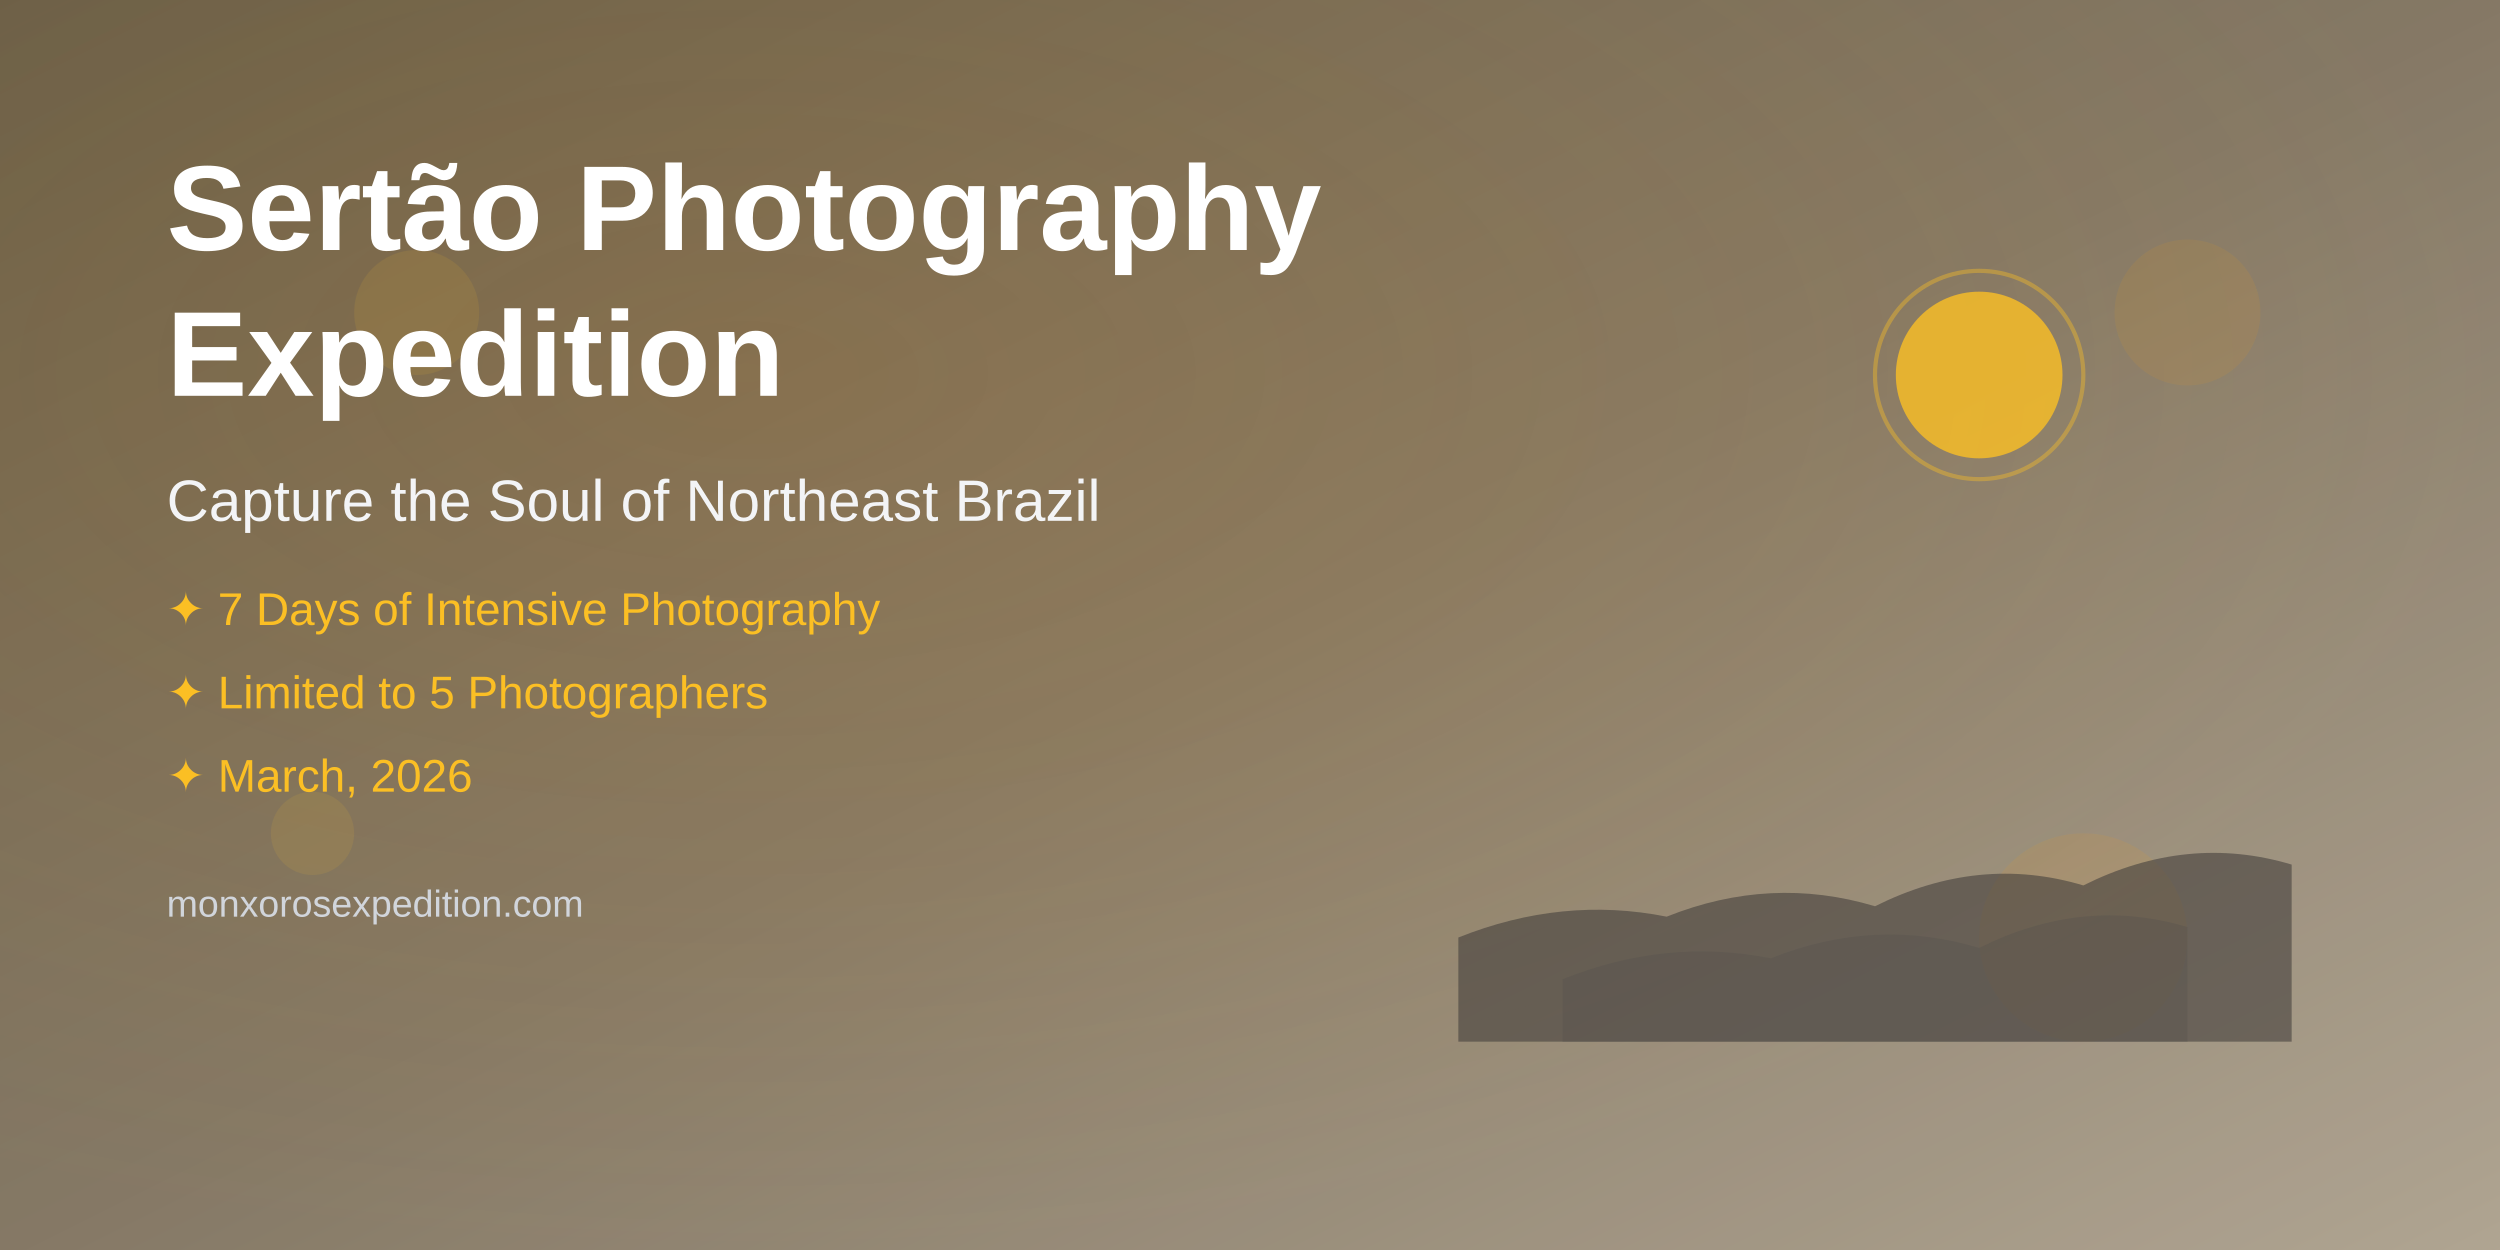
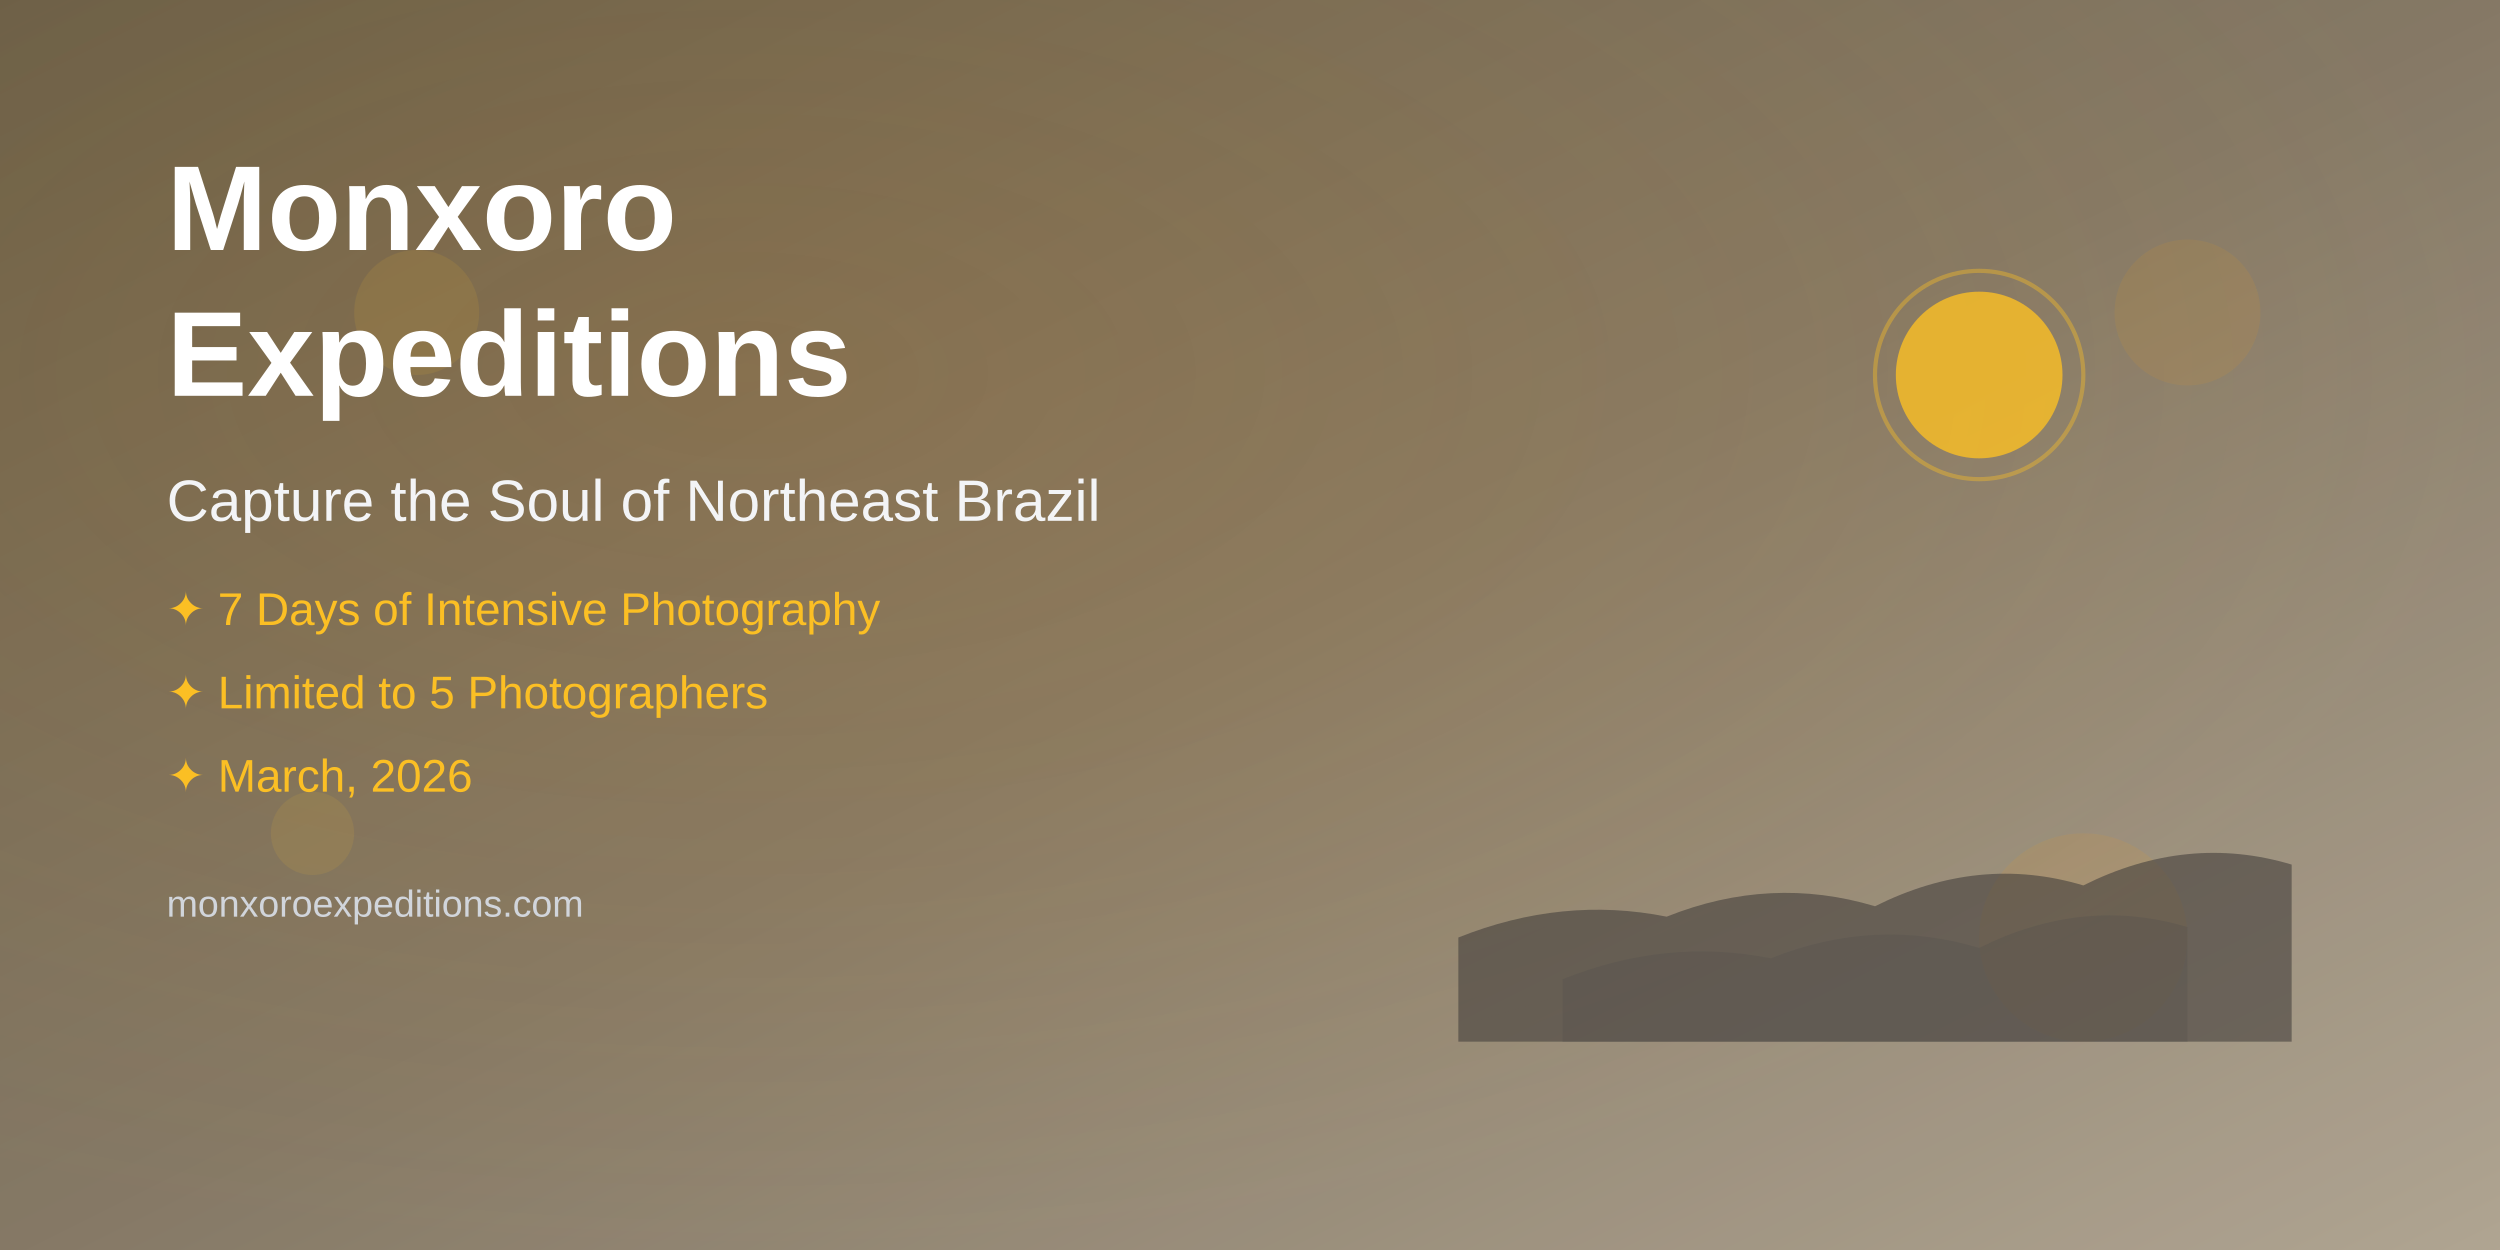
<svg xmlns="http://www.w3.org/2000/svg" width="1200" height="600" viewBox="0 0 1200 600">
  <defs>
    <linearGradient id="twitterBg" x1="0%" y1="0%" x2="100%" y2="100%">
      <stop offset="0%" style="stop-color:#57534e;stop-opacity:1" />
      <stop offset="50%" style="stop-color:#78716c;stop-opacity:1" />
      <stop offset="100%" style="stop-color:#a8a29e;stop-opacity:1" />
    </linearGradient>
    <radialGradient id="twitterOverlay" cx="30%" cy="30%" r="70%">
      <stop offset="0%" style="stop-color:#f59e0b;stop-opacity:0.2" />
      <stop offset="100%" style="stop-color:#fbbf24;stop-opacity:0.1" />
    </radialGradient>
  </defs>
  <rect width="1200" height="600" fill="url(#twitterBg)" />
  <rect width="1200" height="600" fill="url(#twitterOverlay)" />
  <g opacity="0.1">
    <circle cx="200" cy="150" r="30" fill="#fbbf24" />
    <circle cx="1000" cy="450" r="50" fill="#f59e0b" />
    <circle cx="150" cy="400" r="20" fill="#fbbf24" />
    <circle cx="1050" cy="150" r="35" fill="#f59e0b" />
  </g>
  <g transform="translate(80, 120)">
    <text x="0" y="0" font-family="Arial, sans-serif" font-size="58" font-weight="bold" fill="white">
-       Sertão Photography
+       Monxoro
    </text>
    <text x="0" y="70" font-family="Arial, sans-serif" font-size="58" font-weight="bold" fill="white">
-       Expedition
+       Expeditions
    </text>
    <text x="0" y="130" font-family="Arial, sans-serif" font-size="28" font-weight="300" fill="#f3f4f6">
      Capture the Soul of Northeast Brazil
    </text>
    <g transform="translate(0, 180)">
      <text x="0" y="0" font-family="Arial, sans-serif" font-size="22" fill="#fbbf24">
        ✦ 7 Days of Intensive Photography
      </text>
      <text x="0" y="40" font-family="Arial, sans-serif" font-size="22" fill="#fbbf24">
        ✦ Limited to 5 Photographers
      </text>
      <text x="0" y="80" font-family="Arial, sans-serif" font-size="22" fill="#fbbf24">
        ✦ March, 2026
      </text>
    </g>
    <text x="0" y="320" font-family="Arial, sans-serif" font-size="18" fill="#d1d5db">
-       monxorosexpedition.com
+       monxoroexpeditions.com
    </text>
  </g>
  <g transform="translate(700, 350)">
    <path d="M0,100 Q50,80 100,90 Q150,70 200,85 Q250,60 300,75 Q350,50 400,65 L400,150 L0,150 Z" fill="#44403c" opacity="0.6" />
    <path d="M50,120 Q100,100 150,110 Q200,90 250,105 Q300,80 350,95 L350,150 L50,150 Z" fill="#57534e" opacity="0.4" />
  </g>
  <circle cx="950" cy="180" r="40" fill="#fbbf24" opacity="0.8" />
  <circle cx="950" cy="180" r="50" fill="none" stroke="#fbbf24" stroke-width="2" opacity="0.4" />
</svg>
